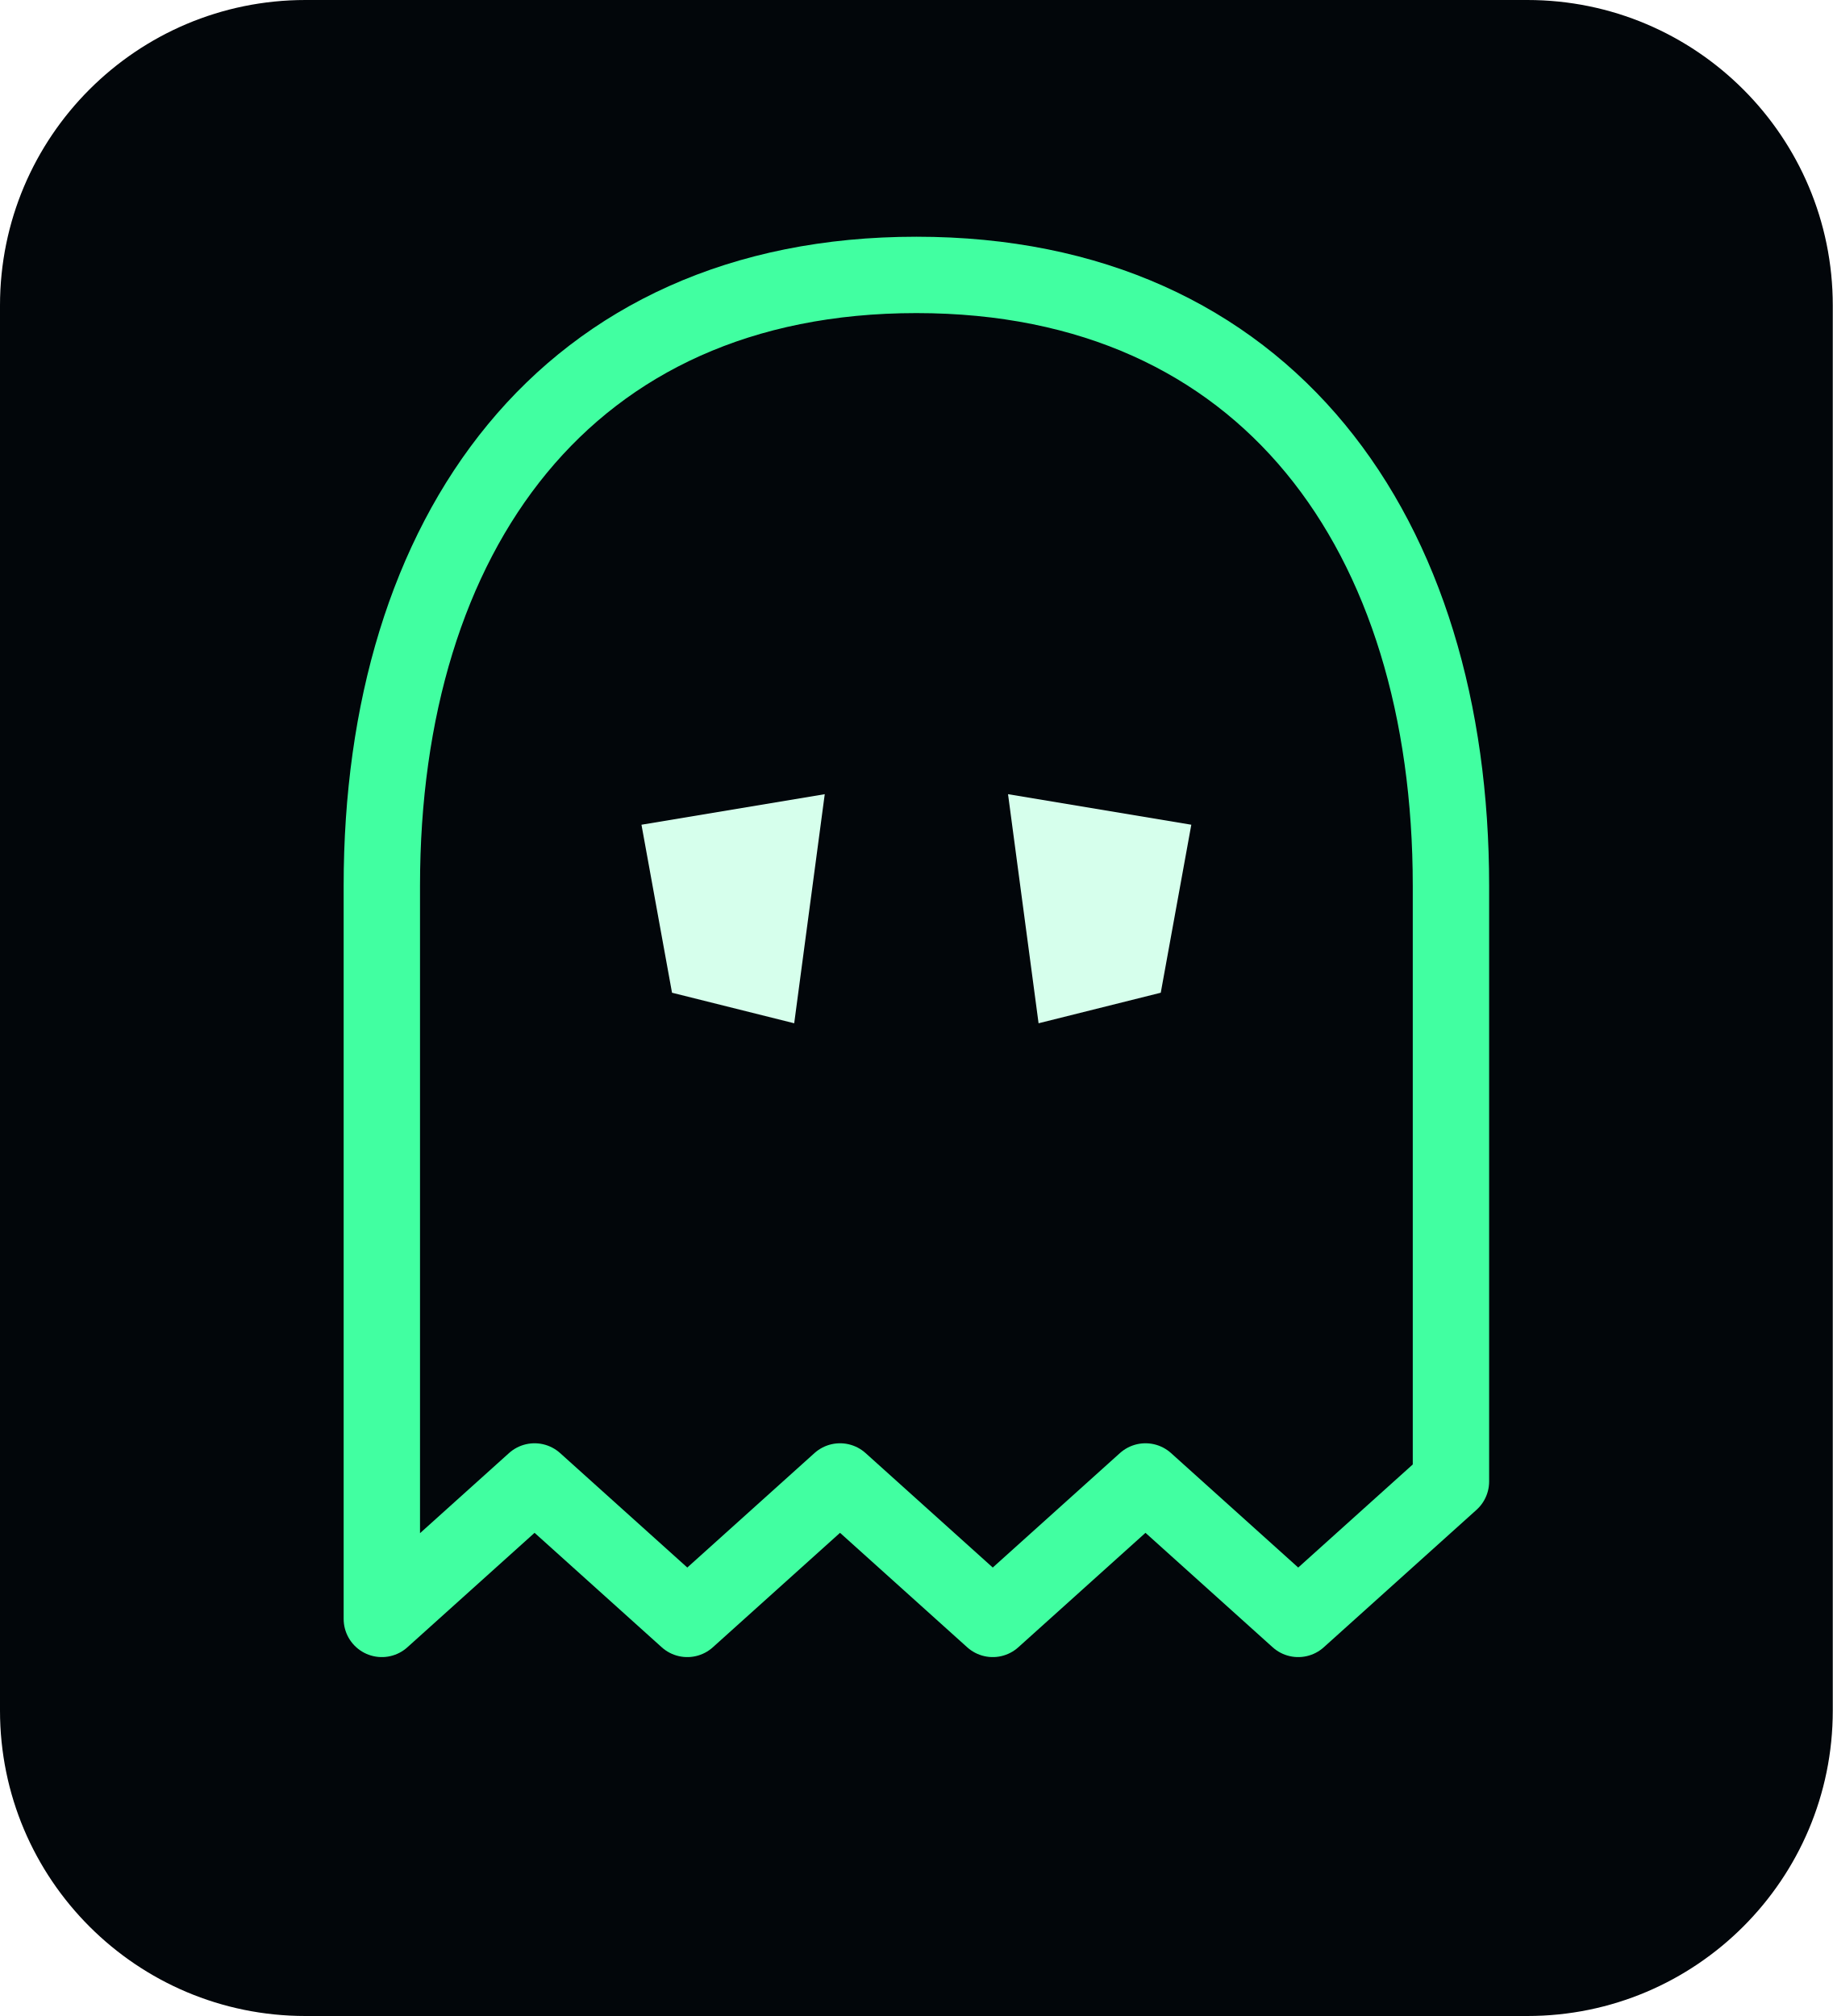
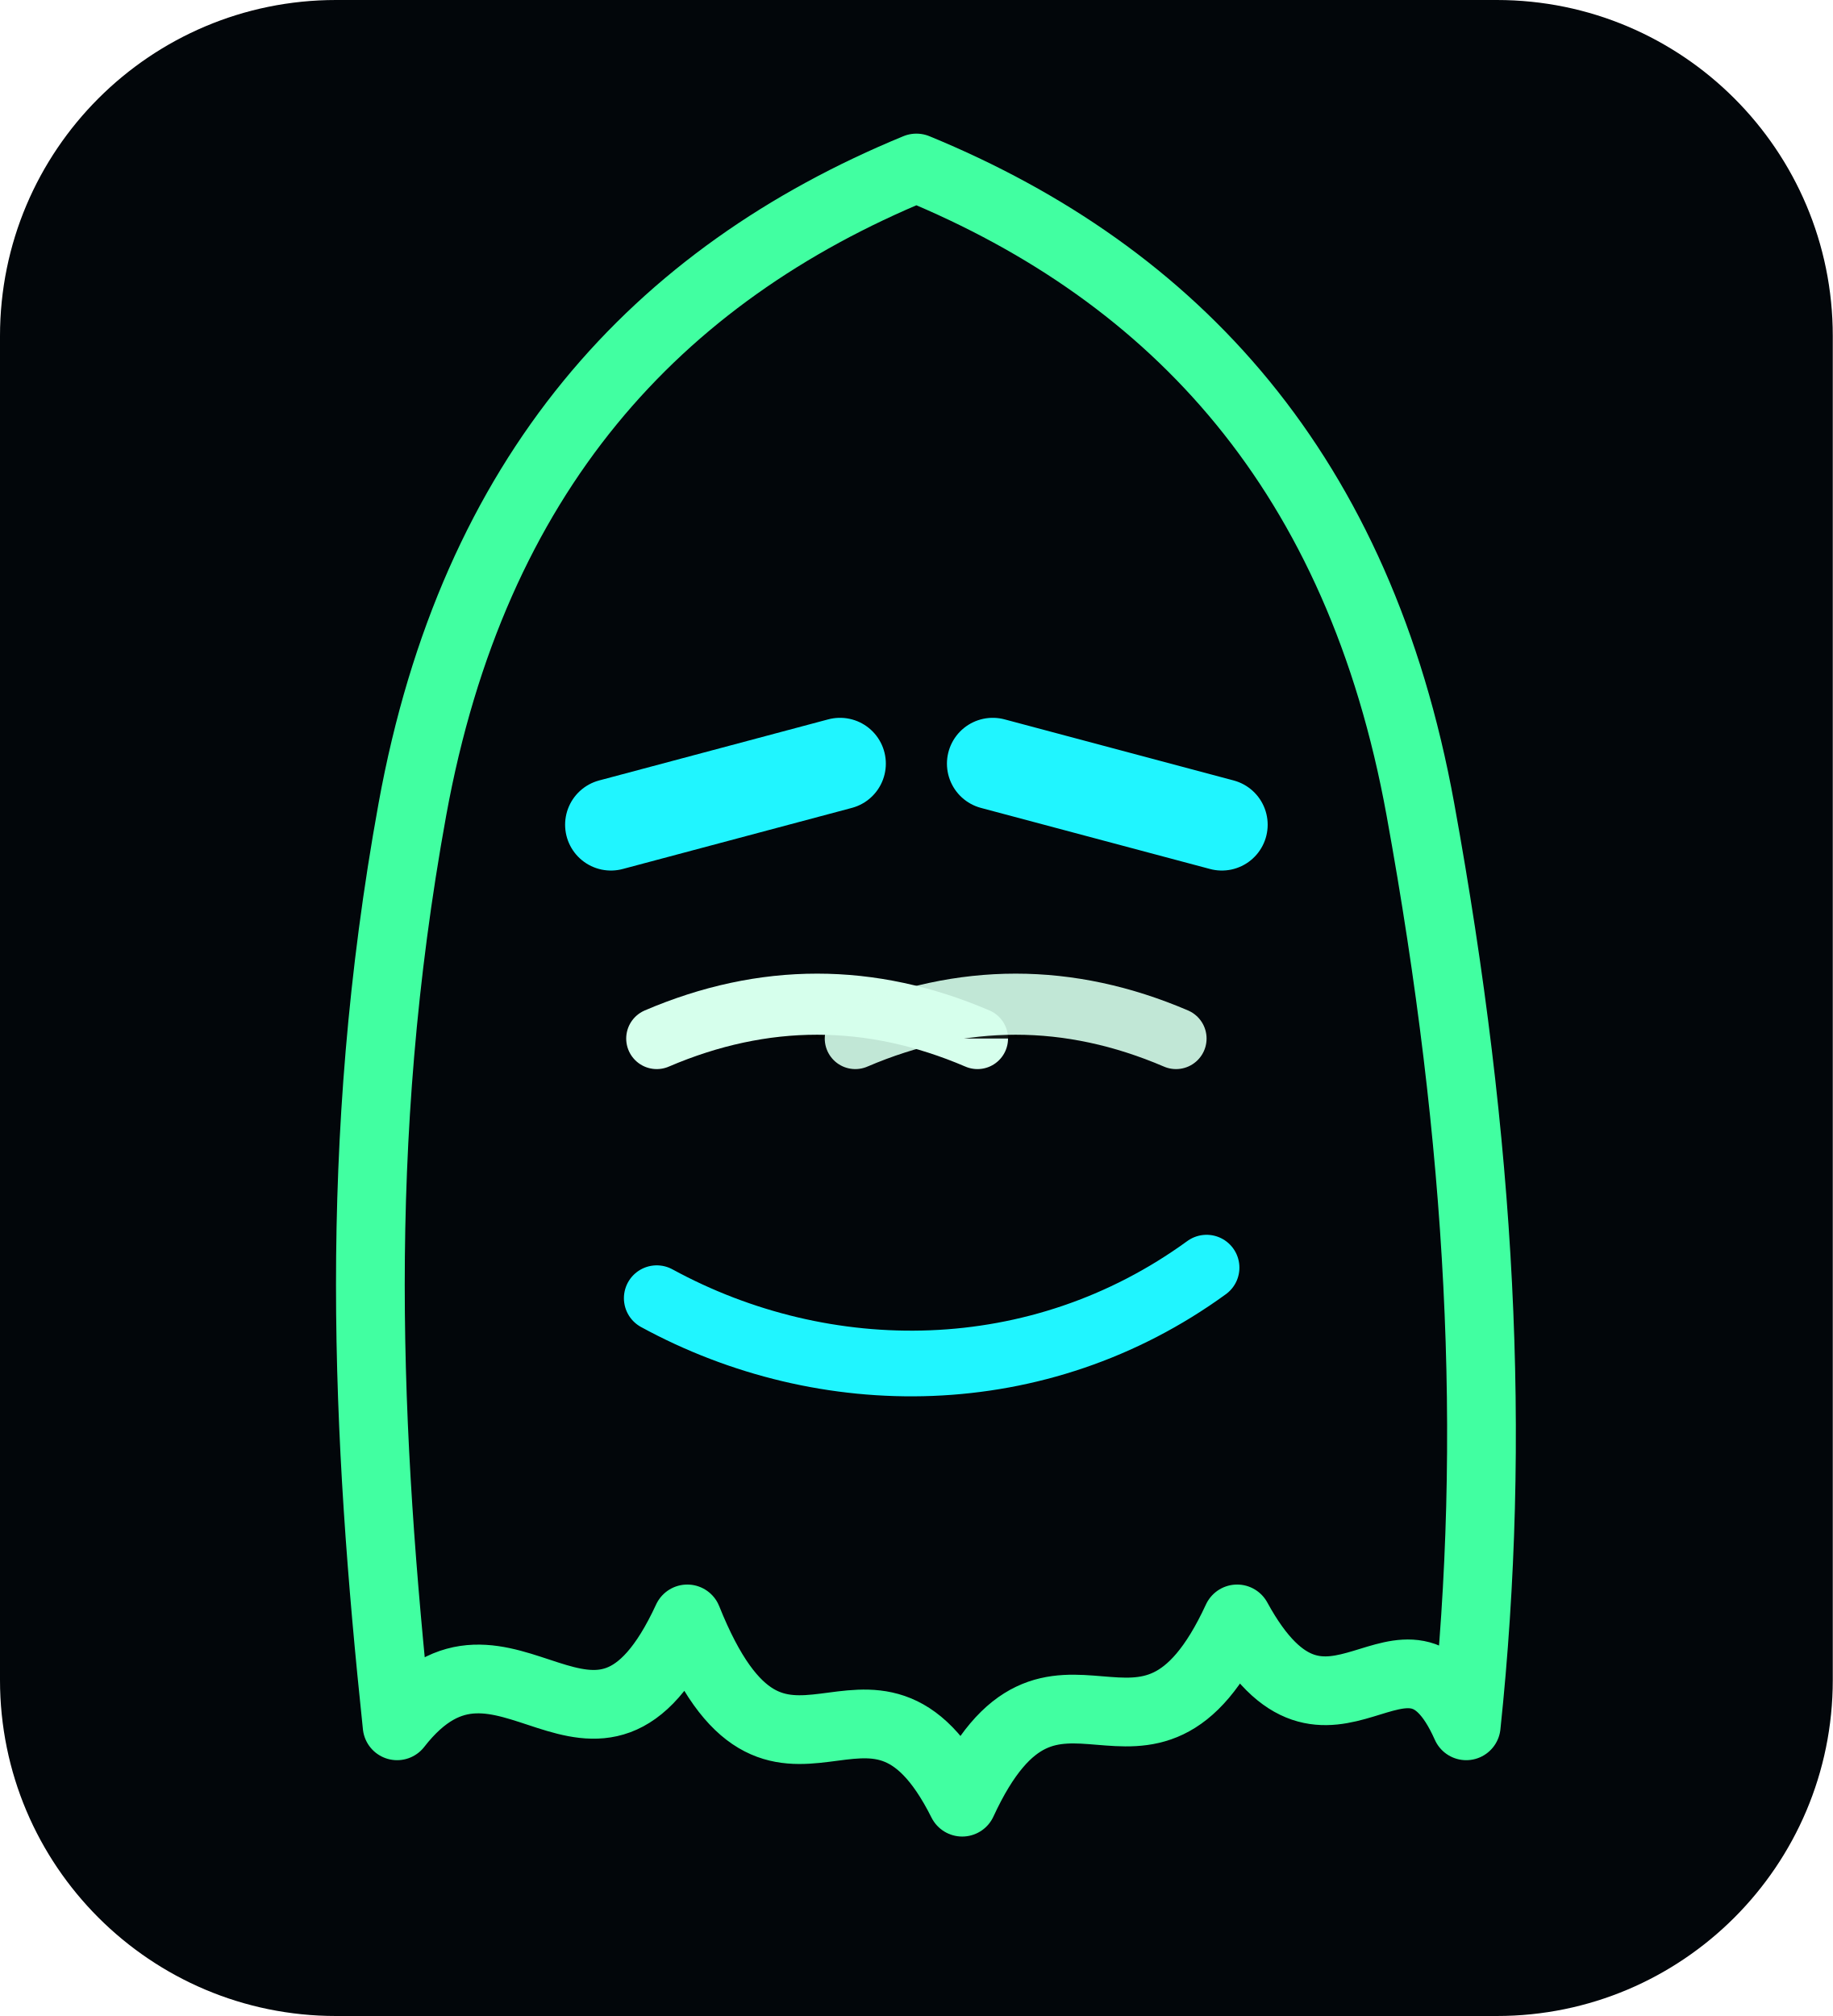
<svg xmlns="http://www.w3.org/2000/svg" viewBox="0 0 120 132">
-   <rect width="120" height="132" rx="20" fill="#02060a" />
-   <path d="M60 18 C37 18 25 35 25 58 L25 106 L35 97 L45 106 L55 97 L65 106 L75 97 L85 106 L95 97 L95 58 C95 35 83 18 60 18 Z" fill="none" stroke="#41ffa1" stroke-width="5" stroke-linejoin="round" />
-   <path d="M42 54 L54 52 L52 67 L44 65 Z" fill="#d6ffec" />
-   <path d="M78 54 L66 52 L68 67 L76 65 Z" fill="#d6ffec" />
+   <rect width="120" height="132" rx="22" fill="#02060a" />
+   <path d="M60 11 C43 18 31 31 27 53 C23 75 24 94 26 113 C33 104 39 119 45 106 C51 121 57 106 63 118 C69 105 75 119 81 106 C87 117 92 104 96 113 C98 94 97 75 93 53 C89 31 77 18 60 11 Z" fill="none" stroke="#41ffa1" stroke-width="4.5" stroke-linejoin="round" />
+   <path d="M40 54 L55 50" stroke="#20f5ff" stroke-width="6" stroke-linecap="round" />
+   <path d="M80 54 L65 50" stroke="#20f5ff" stroke-width="6" stroke-linecap="round" />
+   <path d="M43 68 C50 65 57 65 64 68" stroke="#d6ffec" stroke-width="4" stroke-linecap="round" />
+   <path d="M77 68 C70 65 63 65 56 68" stroke="#d6ffec" stroke-width="4" stroke-linecap="round" opacity=".9" />
+   <path d="M43 85 C54 91 68 91 79 83" fill="none" stroke="#20f5ff" stroke-width="4.3" stroke-linecap="round" />
</svg>
